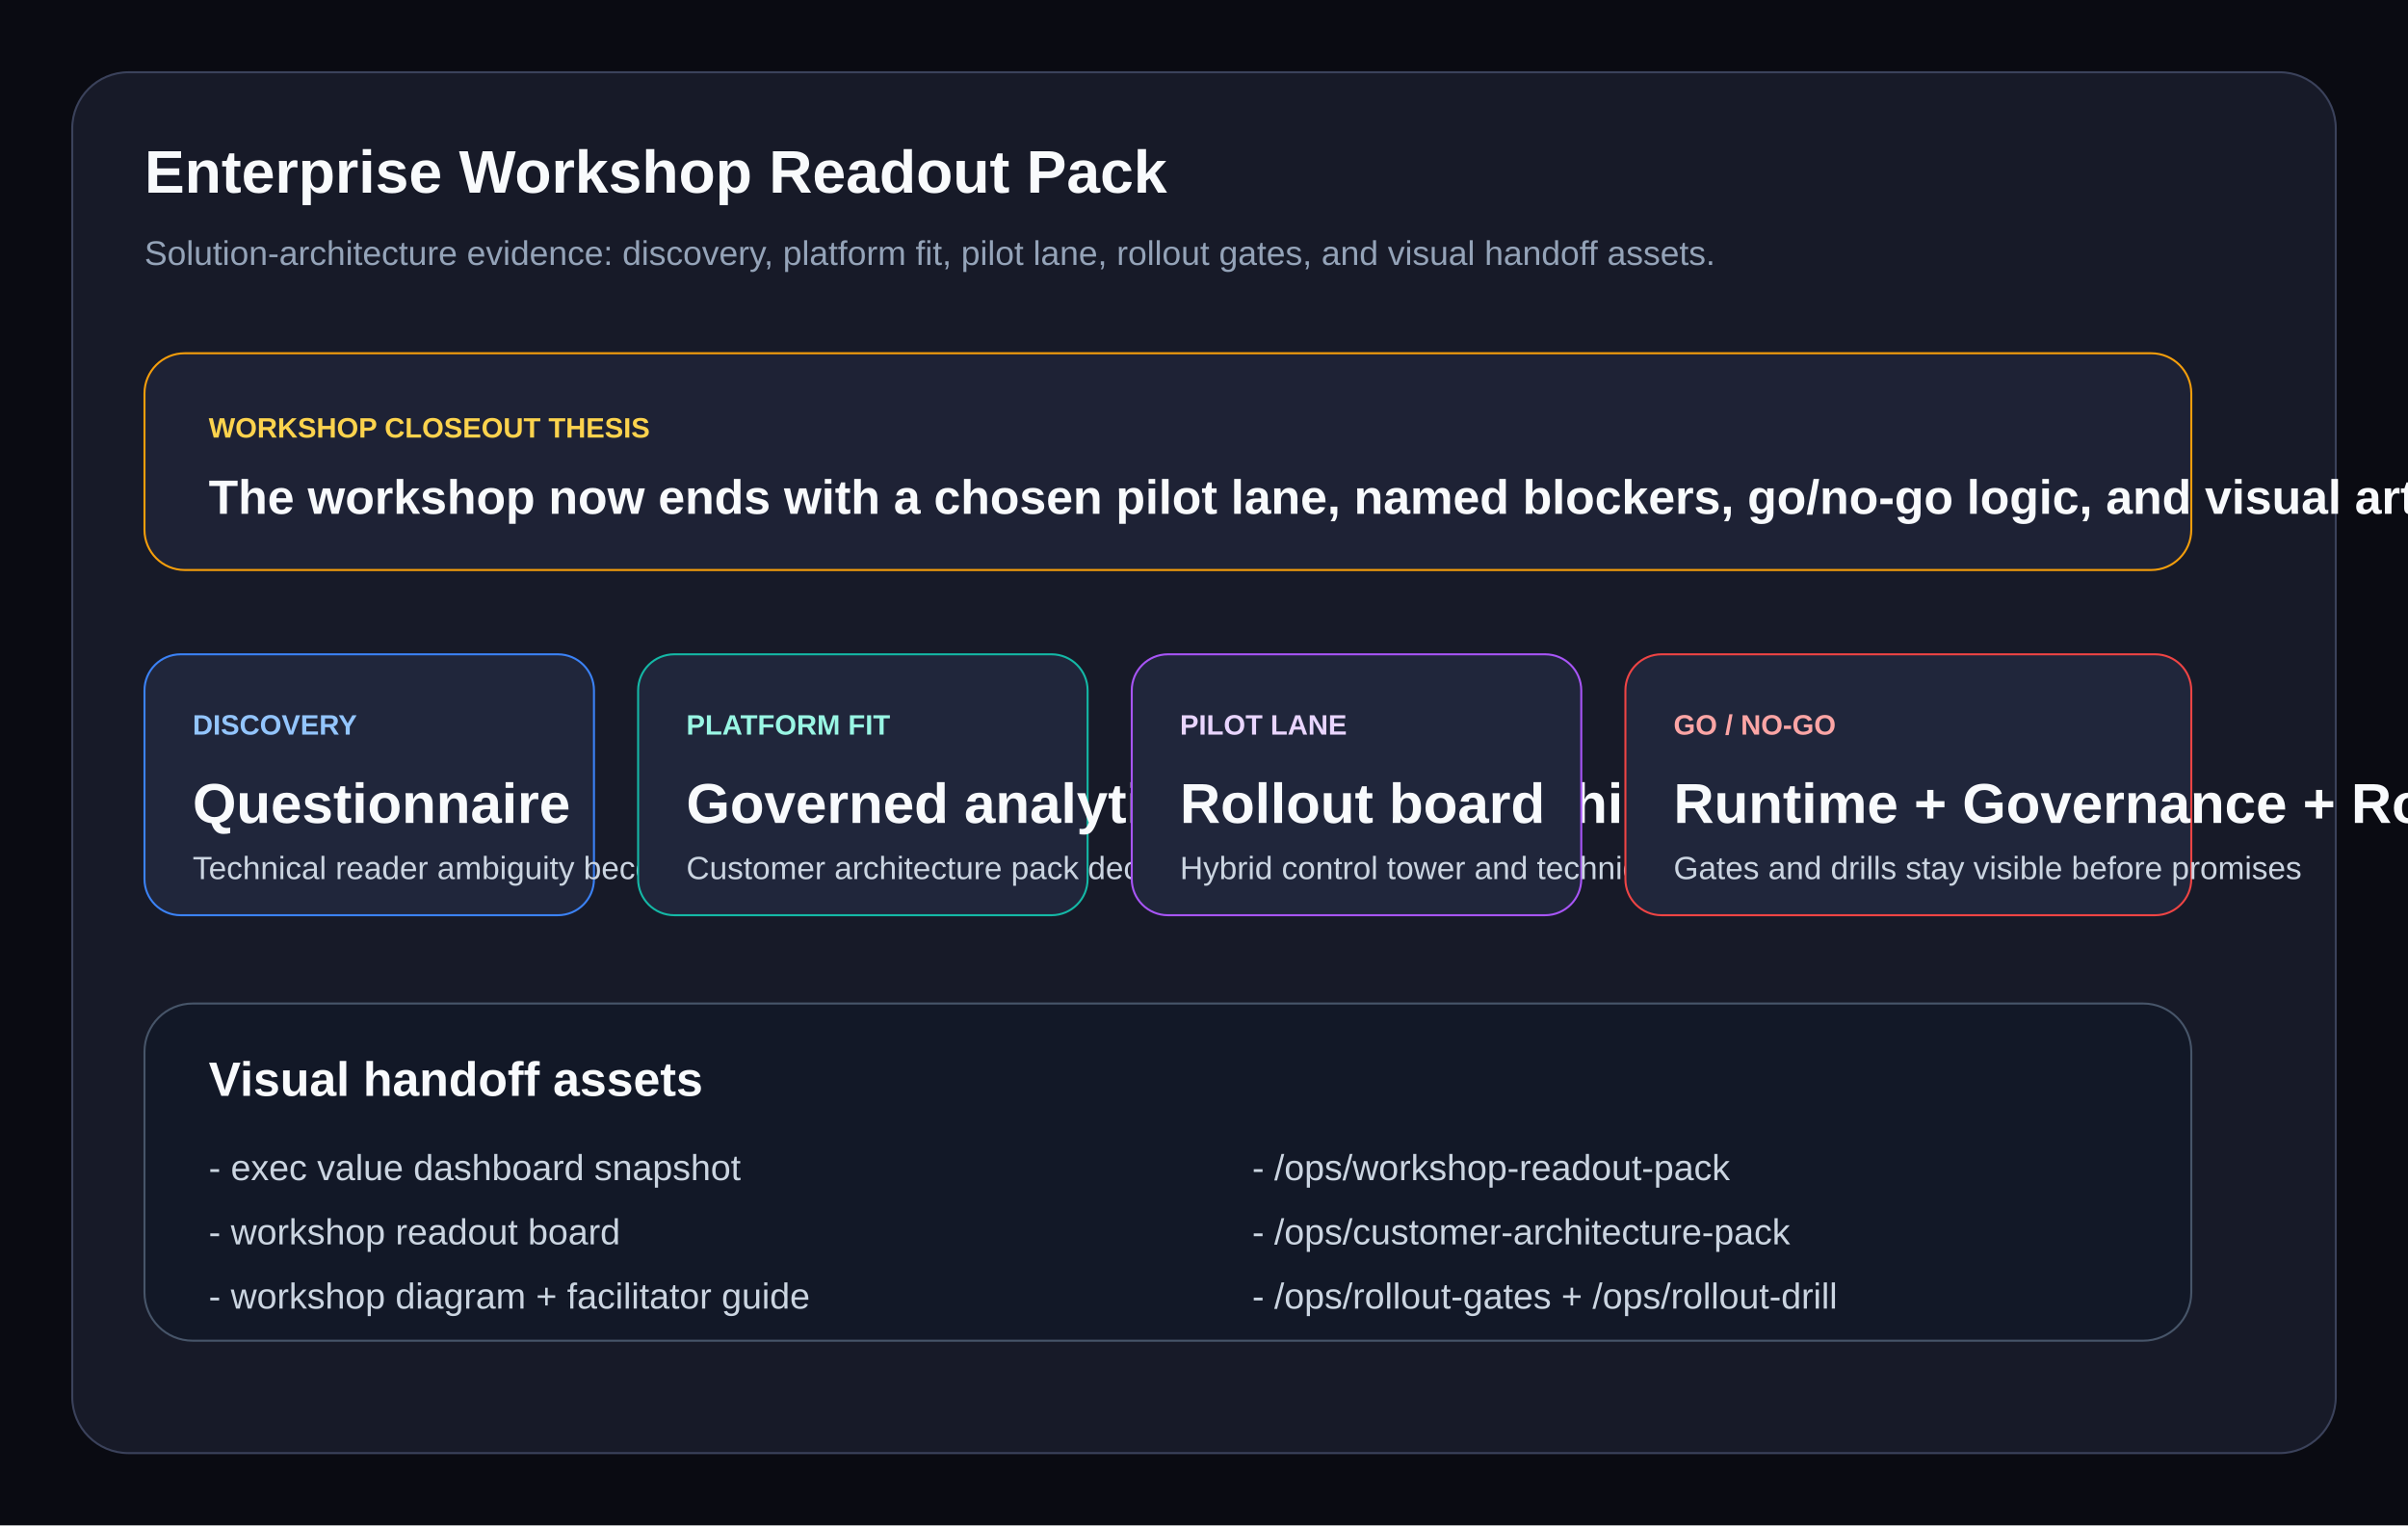
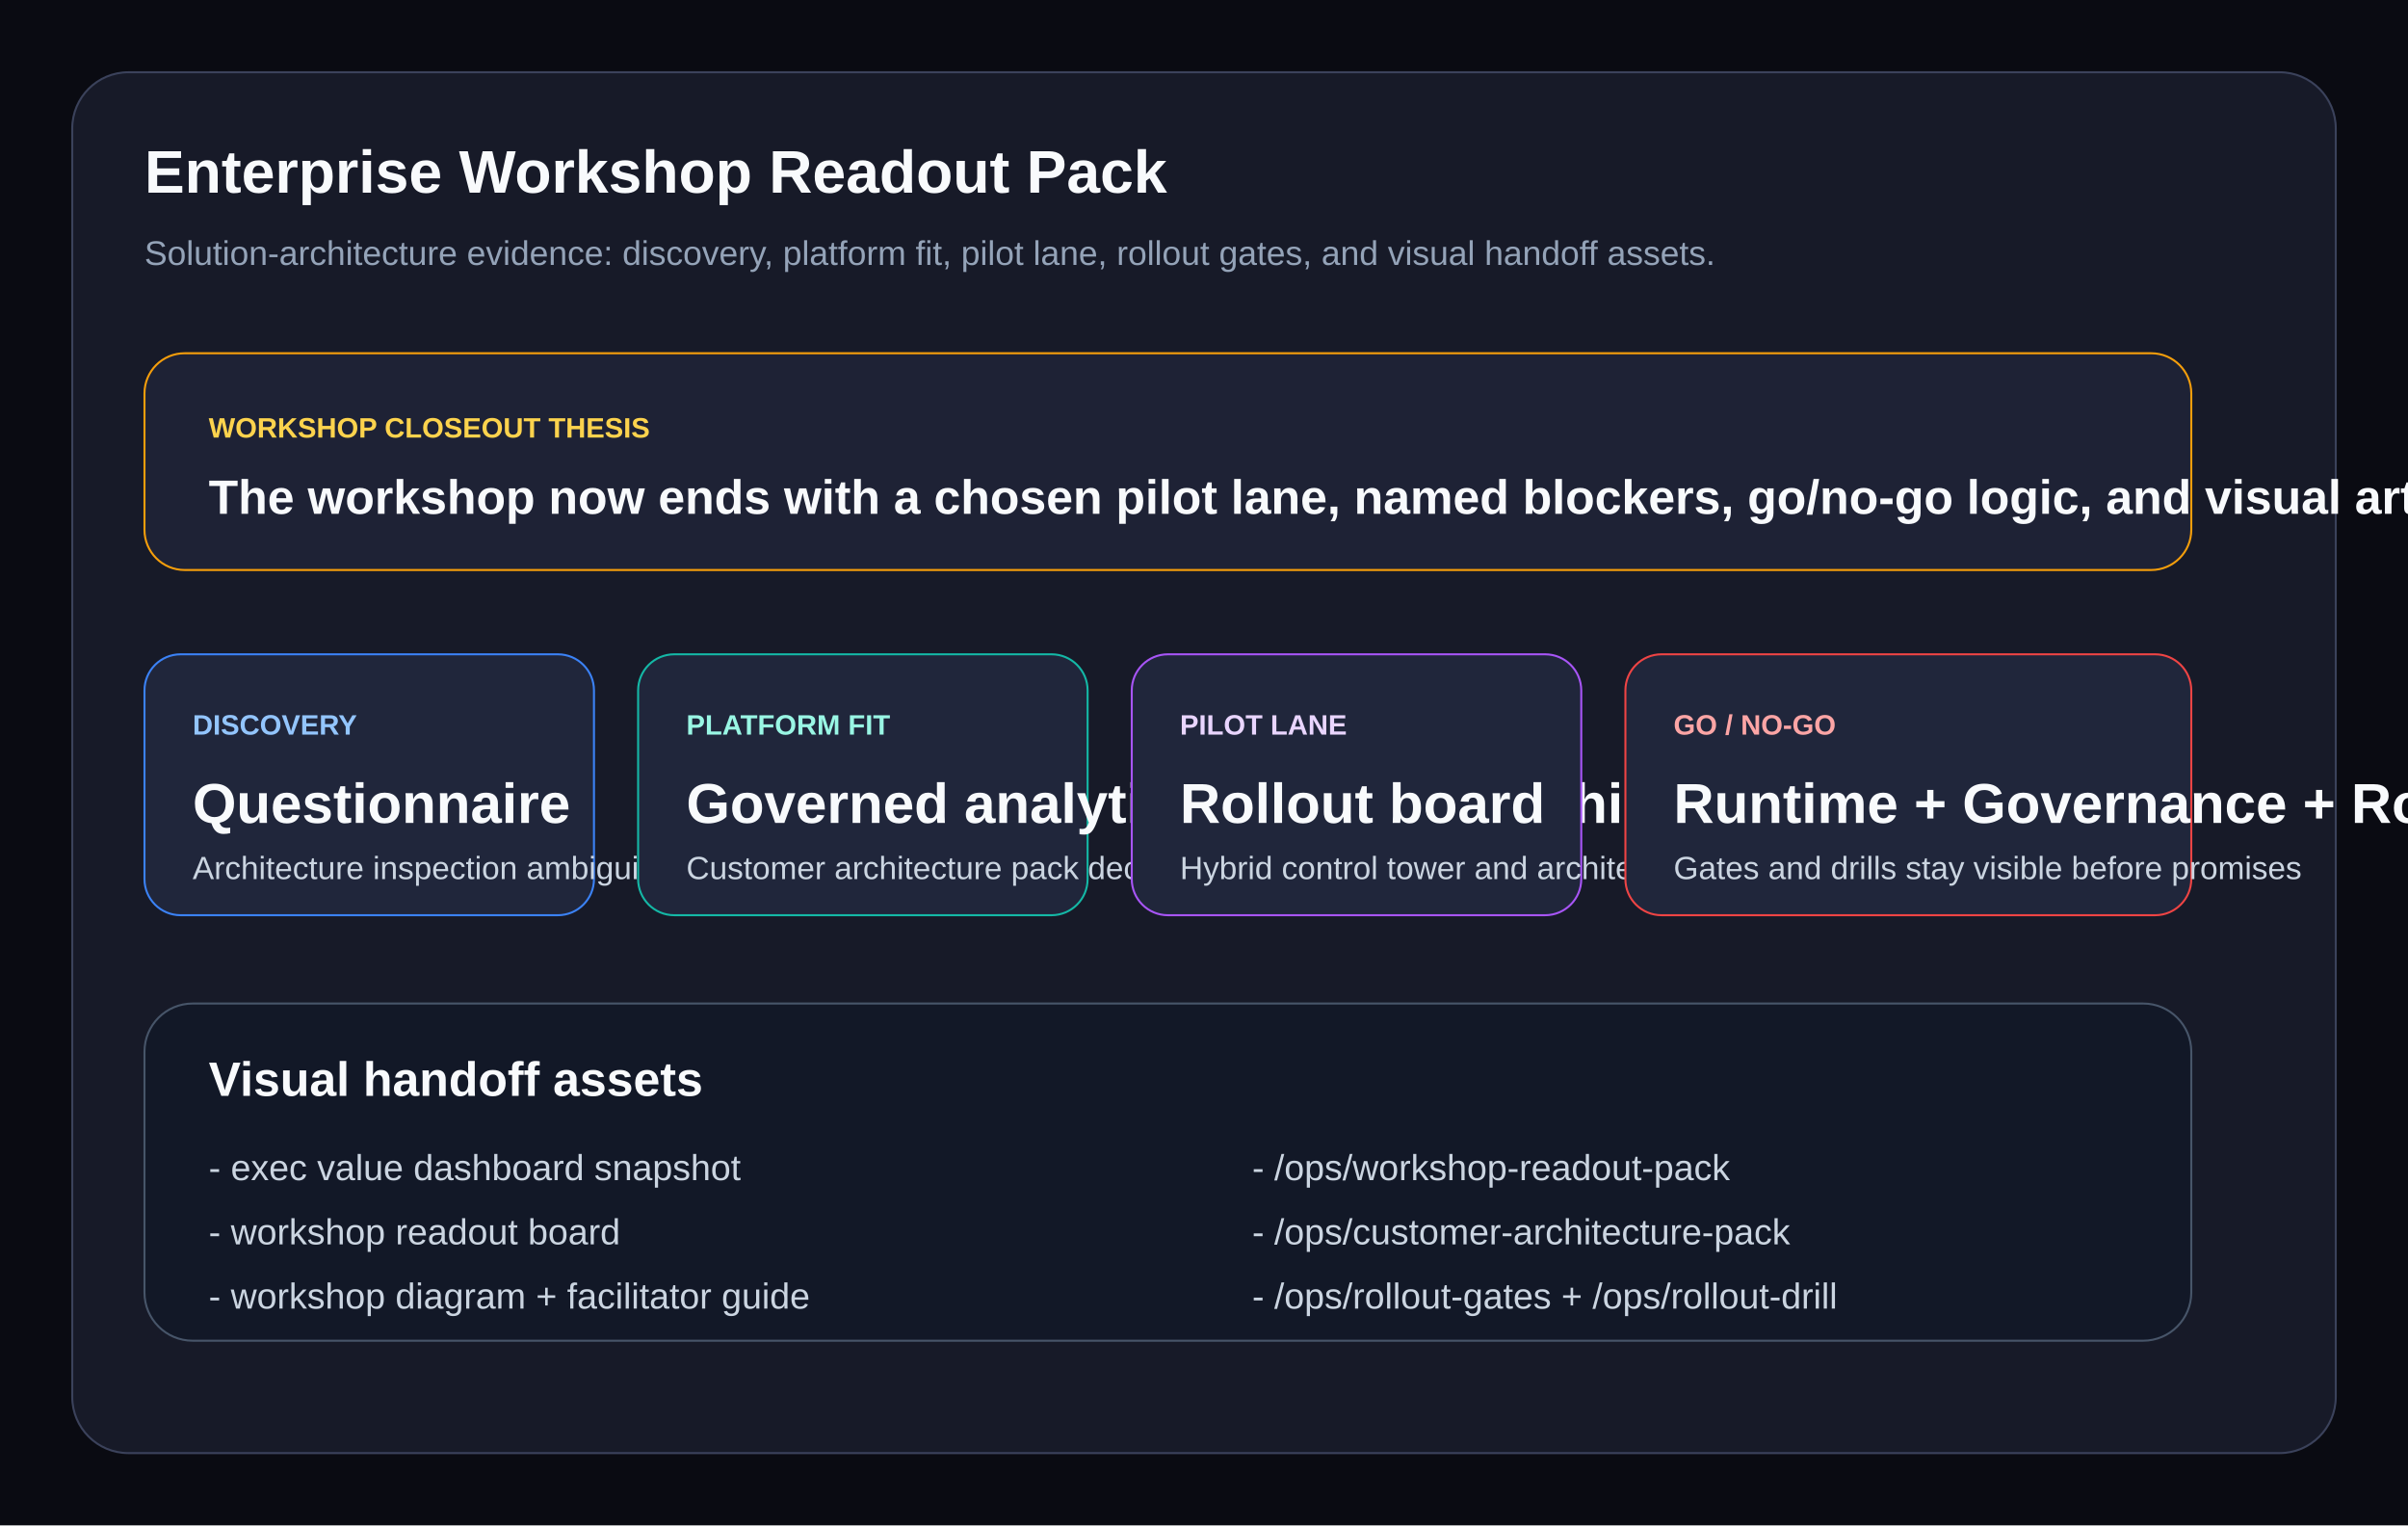
<svg xmlns="http://www.w3.org/2000/svg" width="1200" height="760" viewBox="0 0 1200 760" fill="none" role="img" aria-labelledby="title desc">
  <rect width="1200" height="760" fill="#0A0B12" />
  <rect x="36" y="36" width="1128" height="688" rx="28" fill="#171A28" stroke="#3B425B" />
  <text x="72" y="96" fill="#F8FAFC" font-family="Arial, sans-serif" font-size="30" font-weight="700">Enterprise Workshop Readout Pack</text>
  <text x="72" y="132" fill="#94A3B8" font-family="Arial, sans-serif" font-size="17">Solution-architecture evidence: discovery, platform fit, pilot lane, rollout gates, and visual handoff assets.</text>
  <rect x="72" y="176" width="1020" height="108" rx="20" fill="#1E2235" stroke="#F59E0B" />
  <text x="104" y="218" fill="#FCD34D" font-family="Arial, sans-serif" font-size="14" font-weight="700">WORKSHOP CLOSEOUT THESIS</text>
  <text x="104" y="256" fill="#F8FAFC" font-family="Arial, sans-serif" font-size="24" font-weight="700">The workshop now ends with a chosen pilot lane, named blockers, go/no-go logic, and visual artifacts.</text>
  <rect x="72" y="326" width="224" height="130" rx="18" fill="#20263B" stroke="#3B82F6" />
  <text x="96" y="366" fill="#93C5FD" font-family="Arial, sans-serif" font-size="14" font-weight="700">DISCOVERY</text>
  <text x="96" y="410" fill="#F8FAFC" font-family="Arial, sans-serif" font-size="28" font-weight="700">Questionnaire</text>
-   <text x="96" y="438" fill="#CBD5E1" font-family="Arial, sans-serif" font-size="16">Technical reader ambiguity becomes architecture input</text>
+   <text x="96" y="438" fill="#CBD5E1" font-family="Arial, sans-serif" font-size="16">Architecture inspection ambiguity becomes architecture input</text>
  <rect x="318" y="326" width="224" height="130" rx="18" fill="#20263B" stroke="#14B8A6" />
  <text x="342" y="366" fill="#99F6E4" font-family="Arial, sans-serif" font-size="14" font-weight="700">PLATFORM FIT</text>
  <text x="342" y="410" fill="#F8FAFC" font-family="Arial, sans-serif" font-size="28" font-weight="700">Governed analytics / lakehouse / high-trust</text>
  <text x="342" y="438" fill="#CBD5E1" font-family="Arial, sans-serif" font-size="16">Customer architecture pack decides the story</text>
  <rect x="564" y="326" width="224" height="130" rx="18" fill="#20263B" stroke="#A855F7" />
  <text x="588" y="366" fill="#E9D5FF" font-family="Arial, sans-serif" font-size="14" font-weight="700">PILOT LANE</text>
  <text x="588" y="410" fill="#F8FAFC" font-family="Arial, sans-serif" font-size="28" font-weight="700">Rollout board</text>
-   <text x="588" y="438" fill="#CBD5E1" font-family="Arial, sans-serif" font-size="16">Hybrid control tower and technical reader fit remain explicit</text>
+   <text x="588" y="438" fill="#CBD5E1" font-family="Arial, sans-serif" font-size="16">Hybrid control tower and architecture inspection fit remain explicit</text>
  <rect x="810" y="326" width="282" height="130" rx="18" fill="#20263B" stroke="#EF4444" />
  <text x="834" y="366" fill="#FCA5A5" font-family="Arial, sans-serif" font-size="14" font-weight="700">GO / NO-GO</text>
  <text x="834" y="410" fill="#F8FAFC" font-family="Arial, sans-serif" font-size="28" font-weight="700">Runtime + Governance + Rollback</text>
  <text x="834" y="438" fill="#CBD5E1" font-family="Arial, sans-serif" font-size="16">Gates and drills stay visible before promises</text>
  <rect x="72" y="500" width="1020" height="168" rx="24" fill="#121827" stroke="#475569" />
  <text x="104" y="546" fill="#F8FAFC" font-family="Arial, sans-serif" font-size="24" font-weight="700">Visual handoff assets</text>
  <text x="104" y="588" fill="#CBD5E1" font-family="Arial, sans-serif" font-size="18">- exec value dashboard snapshot</text>
  <text x="104" y="620" fill="#CBD5E1" font-family="Arial, sans-serif" font-size="18">- workshop readout board</text>
  <text x="104" y="652" fill="#CBD5E1" font-family="Arial, sans-serif" font-size="18">- workshop diagram + facilitator guide</text>
  <text x="624" y="588" fill="#CBD5E1" font-family="Arial, sans-serif" font-size="18">- /ops/workshop-readout-pack</text>
  <text x="624" y="620" fill="#CBD5E1" font-family="Arial, sans-serif" font-size="18">- /ops/customer-architecture-pack</text>
  <text x="624" y="652" fill="#CBD5E1" font-family="Arial, sans-serif" font-size="18">- /ops/rollout-gates + /ops/rollout-drill</text>
</svg>
